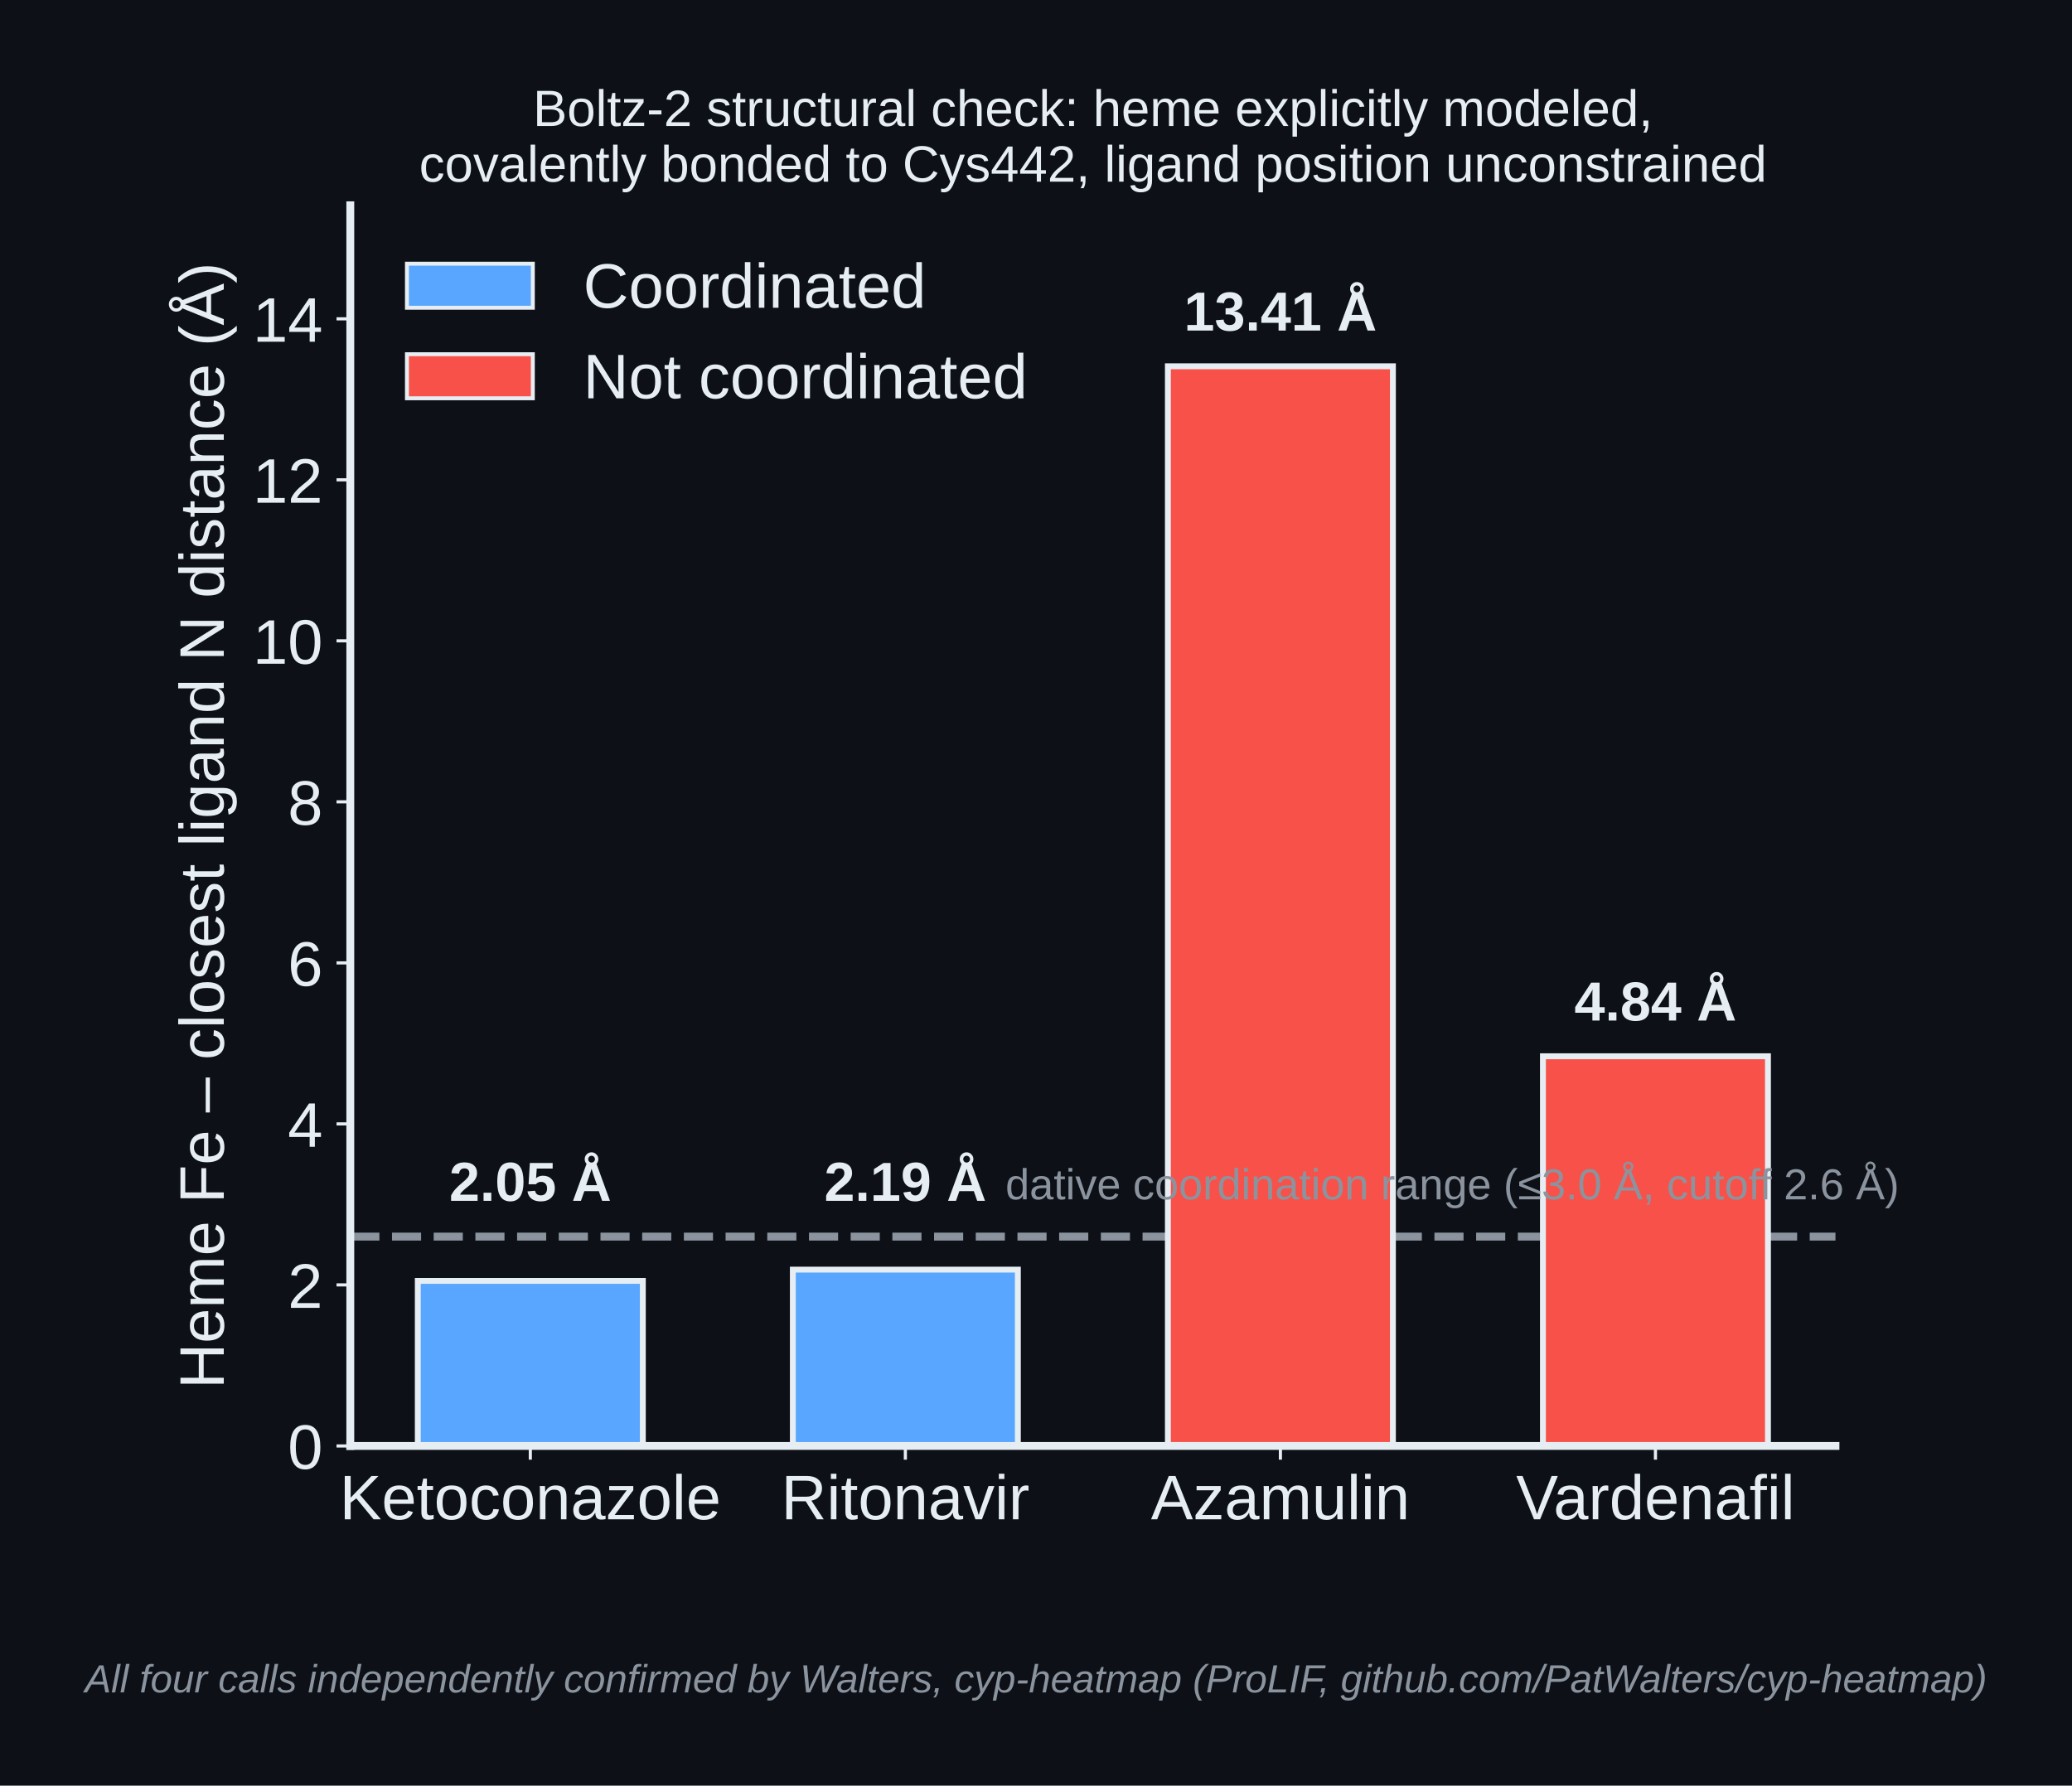
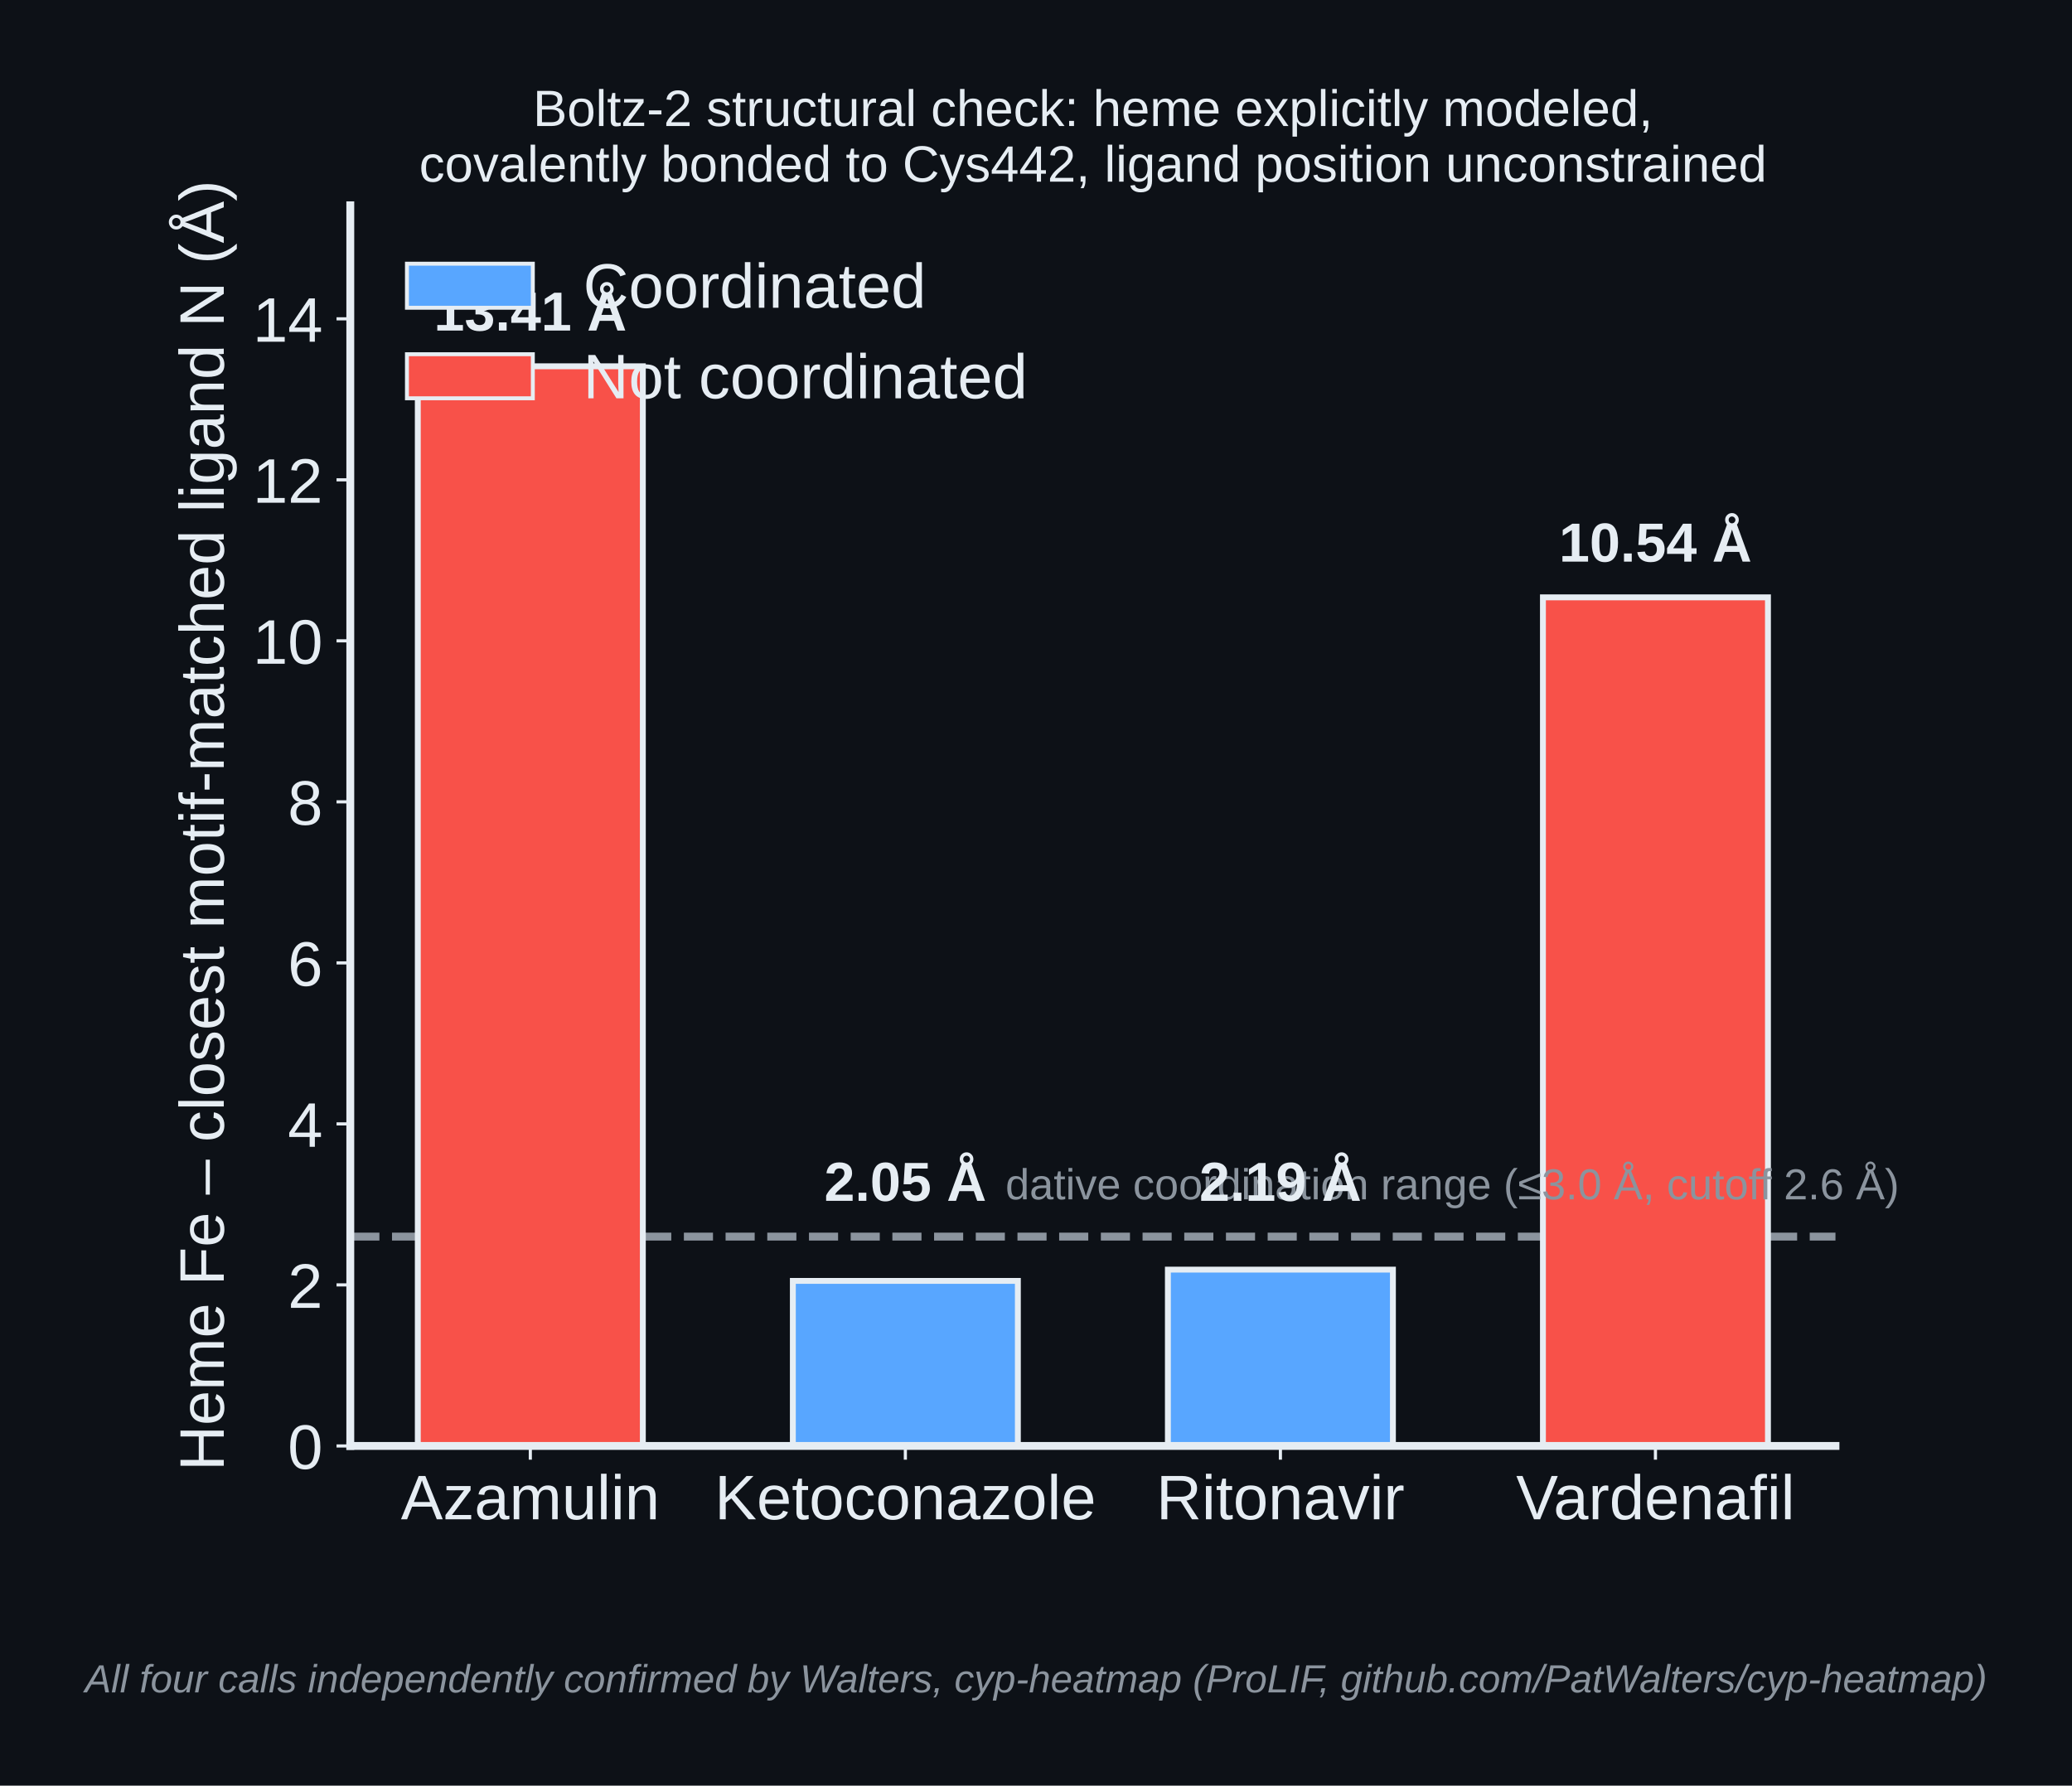
<svg xmlns="http://www.w3.org/2000/svg" xmlns:xlink="http://www.w3.org/1999/xlink" width="526.723pt" height="453.945pt" viewBox="0 0 526.723 453.945" version="1.1">
  <defs>
    <style type="text/css">*{stroke-linejoin: round; stroke-linecap: butt}</style>
  </defs>
  <g id="figure_1">
    <g id="patch_1">
      <path d="M 0 453.945  L 526.723 453.945  L 526.723 0  L 0 0  z " style="fill: #0d1117" />
    </g>
    <g id="axes_1">
      <g id="patch_2">
        <path d="M 89.049 367.585  L 466.594 367.585  L 466.594 52.188  L 89.049 52.188  z " style="fill: #0d1117" />
      </g>
      <g id="line2d_1">
-         <path d="M 89.049 314.37  L 466.594 314.37  " clip-path="url(#p2762dc6ba0)" style="fill: none; stroke-dasharray: 7.4,3.2; stroke-dashoffset: 0; stroke: #8b949e; stroke-width: 2" />
+         <path d="M 89.049 314.37  L 466.594 314.37  " clip-path="url(#p7eea63d4fb)" style="fill: none; stroke-dasharray: 7.4,3.2; stroke-dashoffset: 0; stroke: #8b949e; stroke-width: 2" />
      </g>
      <g id="patch_3">
-         <path d="M 106.21 367.585  L 163.414 367.585  L 163.414 325.627  L 106.21 325.627  z " clip-path="url(#p2762dc6ba0)" style="fill: #58a6ff; stroke: #e6edf3; stroke-width: 1.5; stroke-linejoin: miter" />
+         <path d="M 106.21 367.585  L 163.414 367.585  L 163.414 93.122  L 106.21 93.122  z " clip-path="url(#p7eea63d4fb)" style="fill: #f85149; stroke: #e6edf3; stroke-width: 1.5; stroke-linejoin: miter" />
      </g>
      <g id="patch_4">
-         <path d="M 201.55 367.585  L 258.753 367.585  L 258.753 322.762  L 201.55 322.762  z " clip-path="url(#p2762dc6ba0)" style="fill: #58a6ff; stroke: #e6edf3; stroke-width: 1.5; stroke-linejoin: miter" />
+         <path d="M 201.55 367.585  L 258.753 367.585  L 258.753 325.627  L 201.55 325.627  z " clip-path="url(#p7eea63d4fb)" style="fill: #58a6ff; stroke: #e6edf3; stroke-width: 1.5; stroke-linejoin: miter" />
      </g>
      <g id="patch_5">
-         <path d="M 296.889 367.585  L 354.093 367.585  L 354.093 93.122  L 296.889 93.122  z " clip-path="url(#p2762dc6ba0)" style="fill: #f85149; stroke: #e6edf3; stroke-width: 1.5; stroke-linejoin: miter" />
+         <path d="M 296.889 367.585  L 354.093 367.585  L 354.093 322.762  L 296.889 322.762  z " clip-path="url(#p7eea63d4fb)" style="fill: #58a6ff; stroke: #e6edf3; stroke-width: 1.5; stroke-linejoin: miter" />
      </g>
      <g id="patch_6">
-         <path d="M 392.229 367.585  L 449.432 367.585  L 449.432 268.524  L 392.229 268.524  z " clip-path="url(#p2762dc6ba0)" style="fill: #f85149; stroke: #e6edf3; stroke-width: 1.5; stroke-linejoin: miter" />
+         <path d="M 392.229 367.585  L 449.432 367.585  L 449.432 151.862  L 392.229 151.862  z " clip-path="url(#p7eea63d4fb)" style="fill: #f85149; stroke: #e6edf3; stroke-width: 1.5; stroke-linejoin: miter" />
      </g>
      <g id="matplotlib.axis_1">
        <g id="xtick_1">
          <g id="line2d_2">
            <defs>
-               <path id="m1db74a573a" d="M 0 0  L 0 3.5  " style="stroke: #e6edf3; stroke-width: 0.8" />
+               <path id="m1a195571d2" d="M 0 0  L 0 3.5  " style="stroke: #e6edf3; stroke-width: 0.8" />
            </defs>
            <g>
-               <use xlink:href="#m1db74a573a" x="134.812" y="367.585" style="fill: #e6edf3; stroke: #e6edf3; stroke-width: 0.8" />
+               <use xlink:href="#m1a195571d2" x="134.812" y="367.585" style="fill: #e6edf3; stroke: #e6edf3; stroke-width: 0.8" />
            </g>
          </g>
          <g id="text_1">
-             <text style="font-size: 16px; font-family: 'Arial', 'Helvetica', 'DejaVu Sans', 'Bitstream Vera Sans', 'Computer Modern Sans Serif', 'Lucida Grande', 'Verdana', 'Geneva', 'Lucid', 'Avant Garde', sans-serif; text-anchor: middle; fill: #e6edf3" x="134.812" y="386.233" transform="rotate(-0 134.8119 386.2331)">Ketoconazole</text>
+             <text style="font-size: 16px; font-family: 'Arial', 'Helvetica', 'DejaVu Sans', 'Bitstream Vera Sans', 'Computer Modern Sans Serif', 'Lucida Grande', 'Verdana', 'Geneva', 'Lucid', 'Avant Garde', sans-serif; text-anchor: middle; fill: #e6edf3" x="134.812" y="386.233" transform="rotate(-0 134.8119 386.2331)">Azamulin</text>
          </g>
        </g>
        <g id="xtick_2">
          <g id="line2d_3">
            <g>
-               <use xlink:href="#m1db74a573a" x="230.151" y="367.585" style="fill: #e6edf3; stroke: #e6edf3; stroke-width: 0.8" />
+               <use xlink:href="#m1a195571d2" x="230.151" y="367.585" style="fill: #e6edf3; stroke: #e6edf3; stroke-width: 0.8" />
            </g>
          </g>
          <g id="text_2">
-             <text style="font-size: 16px; font-family: 'Arial', 'Helvetica', 'DejaVu Sans', 'Bitstream Vera Sans', 'Computer Modern Sans Serif', 'Lucida Grande', 'Verdana', 'Geneva', 'Lucid', 'Avant Garde', sans-serif; text-anchor: middle; fill: #e6edf3" x="230.151" y="386.233" transform="rotate(-0 230.1514 386.2331)">Ritonavir</text>
+             <text style="font-size: 16px; font-family: 'Arial', 'Helvetica', 'DejaVu Sans', 'Bitstream Vera Sans', 'Computer Modern Sans Serif', 'Lucida Grande', 'Verdana', 'Geneva', 'Lucid', 'Avant Garde', sans-serif; text-anchor: middle; fill: #e6edf3" x="230.151" y="386.233" transform="rotate(-0 230.1514 386.2331)">Ketoconazole</text>
          </g>
        </g>
        <g id="xtick_3">
          <g id="line2d_4">
            <g>
-               <use xlink:href="#m1db74a573a" x="325.491" y="367.585" style="fill: #e6edf3; stroke: #e6edf3; stroke-width: 0.8" />
+               <use xlink:href="#m1a195571d2" x="325.491" y="367.585" style="fill: #e6edf3; stroke: #e6edf3; stroke-width: 0.8" />
            </g>
          </g>
          <g id="text_3">
-             <text style="font-size: 16px; font-family: 'Arial', 'Helvetica', 'DejaVu Sans', 'Bitstream Vera Sans', 'Computer Modern Sans Serif', 'Lucida Grande', 'Verdana', 'Geneva', 'Lucid', 'Avant Garde', sans-serif; text-anchor: middle; fill: #e6edf3" x="325.491" y="386.233" transform="rotate(-0 325.491 386.2331)">Azamulin</text>
+             <text style="font-size: 16px; font-family: 'Arial', 'Helvetica', 'DejaVu Sans', 'Bitstream Vera Sans', 'Computer Modern Sans Serif', 'Lucida Grande', 'Verdana', 'Geneva', 'Lucid', 'Avant Garde', sans-serif; text-anchor: middle; fill: #e6edf3" x="325.491" y="386.233" transform="rotate(-0 325.491 386.2331)">Ritonavir</text>
          </g>
        </g>
        <g id="xtick_4">
          <g id="line2d_5">
            <g>
-               <use xlink:href="#m1db74a573a" x="420.831" y="367.585" style="fill: #e6edf3; stroke: #e6edf3; stroke-width: 0.8" />
+               <use xlink:href="#m1a195571d2" x="420.831" y="367.585" style="fill: #e6edf3; stroke: #e6edf3; stroke-width: 0.8" />
            </g>
          </g>
          <g id="text_4">
            <text style="font-size: 16px; font-family: 'Arial', 'Helvetica', 'DejaVu Sans', 'Bitstream Vera Sans', 'Computer Modern Sans Serif', 'Lucida Grande', 'Verdana', 'Geneva', 'Lucid', 'Avant Garde', sans-serif; text-anchor: middle; fill: #e6edf3" x="420.831" y="386.233" transform="rotate(-0 420.8306 386.2331)">Vardenafil</text>
          </g>
        </g>
      </g>
      <g id="matplotlib.axis_2">
        <g id="ytick_1">
          <g id="line2d_6">
            <defs>
-               <path id="m3fae1ed53a" d="M 0 0  L -3.5 0  " style="stroke: #e6edf3; stroke-width: 0.8" />
+               <path id="mcfc12a9068" d="M 0 0  L -3.5 0  " style="stroke: #e6edf3; stroke-width: 0.8" />
            </defs>
            <g>
-               <use xlink:href="#m3fae1ed53a" x="89.049" y="367.585" style="fill: #e6edf3; stroke: #e6edf3; stroke-width: 0.8" />
+               <use xlink:href="#mcfc12a9068" x="89.049" y="367.585" style="fill: #e6edf3; stroke: #e6edf3; stroke-width: 0.8" />
            </g>
          </g>
          <g id="text_5">
            <text style="font-size: 16px; font-family: 'Arial', 'Helvetica', 'DejaVu Sans', 'Bitstream Vera Sans', 'Computer Modern Sans Serif', 'Lucida Grande', 'Verdana', 'Geneva', 'Lucid', 'Avant Garde', sans-serif; text-anchor: end; fill: #e6edf3" x="82.049" y="373.409" transform="rotate(-0 82.04891 373.4088)">0</text>
          </g>
        </g>
        <g id="ytick_2">
          <g id="line2d_7">
            <g>
-               <use xlink:href="#m3fae1ed53a" x="89.049" y="326.651" style="fill: #e6edf3; stroke: #e6edf3; stroke-width: 0.8" />
+               <use xlink:href="#mcfc12a9068" x="89.049" y="326.651" style="fill: #e6edf3; stroke: #e6edf3; stroke-width: 0.8" />
            </g>
          </g>
          <g id="text_6">
            <text style="font-size: 16px; font-family: 'Arial', 'Helvetica', 'DejaVu Sans', 'Bitstream Vera Sans', 'Computer Modern Sans Serif', 'Lucida Grande', 'Verdana', 'Geneva', 'Lucid', 'Avant Garde', sans-serif; text-anchor: end; fill: #e6edf3" x="82.049" y="332.475" transform="rotate(-0 82.04891 332.4748)">2</text>
          </g>
        </g>
        <g id="ytick_3">
          <g id="line2d_8">
            <g>
-               <use xlink:href="#m3fae1ed53a" x="89.049" y="285.717" style="fill: #e6edf3; stroke: #e6edf3; stroke-width: 0.8" />
+               <use xlink:href="#mcfc12a9068" x="89.049" y="285.717" style="fill: #e6edf3; stroke: #e6edf3; stroke-width: 0.8" />
            </g>
          </g>
          <g id="text_7">
            <text style="font-size: 16px; font-family: 'Arial', 'Helvetica', 'DejaVu Sans', 'Bitstream Vera Sans', 'Computer Modern Sans Serif', 'Lucida Grande', 'Verdana', 'Geneva', 'Lucid', 'Avant Garde', sans-serif; text-anchor: end; fill: #e6edf3" x="82.049" y="291.541" transform="rotate(-0 82.04891 291.5408)">4</text>
          </g>
        </g>
        <g id="ytick_4">
          <g id="line2d_9">
            <g>
-               <use xlink:href="#m3fae1ed53a" x="89.049" y="244.783" style="fill: #e6edf3; stroke: #e6edf3; stroke-width: 0.8" />
+               <use xlink:href="#mcfc12a9068" x="89.049" y="244.783" style="fill: #e6edf3; stroke: #e6edf3; stroke-width: 0.8" />
            </g>
          </g>
          <g id="text_8">
            <text style="font-size: 16px; font-family: 'Arial', 'Helvetica', 'DejaVu Sans', 'Bitstream Vera Sans', 'Computer Modern Sans Serif', 'Lucida Grande', 'Verdana', 'Geneva', 'Lucid', 'Avant Garde', sans-serif; text-anchor: end; fill: #e6edf3" x="82.049" y="250.607" transform="rotate(-0 82.04891 250.6067)">6</text>
          </g>
        </g>
        <g id="ytick_5">
          <g id="line2d_10">
            <g>
-               <use xlink:href="#m3fae1ed53a" x="89.049" y="203.848" style="fill: #e6edf3; stroke: #e6edf3; stroke-width: 0.8" />
+               <use xlink:href="#mcfc12a9068" x="89.049" y="203.848" style="fill: #e6edf3; stroke: #e6edf3; stroke-width: 0.8" />
            </g>
          </g>
          <g id="text_9">
            <text style="font-size: 16px; font-family: 'Arial', 'Helvetica', 'DejaVu Sans', 'Bitstream Vera Sans', 'Computer Modern Sans Serif', 'Lucida Grande', 'Verdana', 'Geneva', 'Lucid', 'Avant Garde', sans-serif; text-anchor: end; fill: #e6edf3" x="82.049" y="209.673" transform="rotate(-0 82.04891 209.6727)">8</text>
          </g>
        </g>
        <g id="ytick_6">
          <g id="line2d_11">
            <g>
-               <use xlink:href="#m3fae1ed53a" x="89.049" y="162.914" style="fill: #e6edf3; stroke: #e6edf3; stroke-width: 0.8" />
+               <use xlink:href="#mcfc12a9068" x="89.049" y="162.914" style="fill: #e6edf3; stroke: #e6edf3; stroke-width: 0.8" />
            </g>
          </g>
          <g id="text_10">
            <text style="font-size: 16px; font-family: 'Arial', 'Helvetica', 'DejaVu Sans', 'Bitstream Vera Sans', 'Computer Modern Sans Serif', 'Lucida Grande', 'Verdana', 'Geneva', 'Lucid', 'Avant Garde', sans-serif; text-anchor: end; fill: #e6edf3" x="82.049" y="168.739" transform="rotate(-0 82.04891 168.7387)">10</text>
          </g>
        </g>
        <g id="ytick_7">
          <g id="line2d_12">
            <g>
-               <use xlink:href="#m3fae1ed53a" x="89.049" y="121.98" style="fill: #e6edf3; stroke: #e6edf3; stroke-width: 0.8" />
+               <use xlink:href="#mcfc12a9068" x="89.049" y="121.98" style="fill: #e6edf3; stroke: #e6edf3; stroke-width: 0.8" />
            </g>
          </g>
          <g id="text_11">
            <text style="font-size: 16px; font-family: 'Arial', 'Helvetica', 'DejaVu Sans', 'Bitstream Vera Sans', 'Computer Modern Sans Serif', 'Lucida Grande', 'Verdana', 'Geneva', 'Lucid', 'Avant Garde', sans-serif; text-anchor: end; fill: #e6edf3" x="82.049" y="127.805" transform="rotate(-0 82.04891 127.8046)">12</text>
          </g>
        </g>
        <g id="ytick_8">
          <g id="line2d_13">
            <g>
-               <use xlink:href="#m3fae1ed53a" x="89.049" y="81.046" style="fill: #e6edf3; stroke: #e6edf3; stroke-width: 0.8" />
+               <use xlink:href="#mcfc12a9068" x="89.049" y="81.046" style="fill: #e6edf3; stroke: #e6edf3; stroke-width: 0.8" />
            </g>
          </g>
          <g id="text_12">
            <text style="font-size: 16px; font-family: 'Arial', 'Helvetica', 'DejaVu Sans', 'Bitstream Vera Sans', 'Computer Modern Sans Serif', 'Lucida Grande', 'Verdana', 'Geneva', 'Lucid', 'Avant Garde', sans-serif; text-anchor: end; fill: #e6edf3" x="82.049" y="86.871" transform="rotate(-0 82.04891 86.87061)">14</text>
          </g>
        </g>
        <g id="text_13">
-           <text style="font-size: 16px; font-family: 'Arial', 'Helvetica', 'DejaVu Sans', 'Bitstream Vera Sans', 'Computer Modern Sans Serif', 'Lucida Grande', 'Verdana', 'Geneva', 'Lucid', 'Avant Garde', sans-serif; text-anchor: middle; fill: #e6edf3" x="56.886" y="209.886" transform="rotate(-90 56.88641 209.8863)">Heme Fe – closest ligand N distance (Å)</text>
+           <text style="font-size: 16px; font-family: 'Arial', 'Helvetica', 'DejaVu Sans', 'Bitstream Vera Sans', 'Computer Modern Sans Serif', 'Lucida Grande', 'Verdana', 'Geneva', 'Lucid', 'Avant Garde', sans-serif; text-anchor: middle; fill: #e6edf3" x="56.886" y="209.886" transform="rotate(-90 56.88641 209.8863)">Heme Fe – closest motif-matched ligand N (Å)</text>
        </g>
      </g>
      <g id="patch_7">
        <path d="M 89.049 367.585  L 89.049 52.188  " style="fill: none; stroke: #e6edf3; stroke-width: 2; stroke-linejoin: miter; stroke-linecap: square" />
      </g>
      <g id="patch_8">
        <path d="M 89.049 367.585  L 466.594 367.585  " style="fill: none; stroke: #e6edf3; stroke-width: 2; stroke-linejoin: miter; stroke-linecap: square" />
      </g>
      <g id="text_14">
        <text style="font-size: 11px; font-family: 'Arial', 'Helvetica', 'DejaVu Sans', 'Bitstream Vera Sans', 'Computer Modern Sans Serif', 'Lucida Grande', 'Verdana', 'Geneva', 'Lucid', 'Avant Garde', sans-serif; text-anchor: end; fill: #8b949e" x="482.801" y="304.892" transform="rotate(-0 482.8013 304.8918)">dative coordination range (≤3.0 Å, cutoff 2.6 Å)</text>
      </g>
      <g id="text_15">
-         <text style="font-weight: 700; font-size: 14px; font-family: 'Arial', 'Helvetica', 'DejaVu Sans', 'Bitstream Vera Sans', 'Computer Modern Sans Serif', 'Lucida Grande', 'Verdana', 'Geneva', 'Lucid', 'Avant Garde', sans-serif; text-anchor: middle; fill: #e6edf3" x="134.812" y="305.284" transform="rotate(-0 134.8119 305.284)">2.05 Å</text>
+         <text style="font-weight: 700; font-size: 14px; font-family: 'Arial', 'Helvetica', 'DejaVu Sans', 'Bitstream Vera Sans', 'Computer Modern Sans Serif', 'Lucida Grande', 'Verdana', 'Geneva', 'Lucid', 'Avant Garde', sans-serif; text-anchor: middle; fill: #e6edf3" x="134.812" y="84.036" transform="rotate(-0 134.8119 84.03554)">13.41 Å</text>
      </g>
      <g id="text_16">
-         <text style="font-weight: 700; font-size: 14px; font-family: 'Arial', 'Helvetica', 'DejaVu Sans', 'Bitstream Vera Sans', 'Computer Modern Sans Serif', 'Lucida Grande', 'Verdana', 'Geneva', 'Lucid', 'Avant Garde', sans-serif; text-anchor: middle; fill: #e6edf3" x="230.151" y="305.284" transform="rotate(-0 230.1514 305.284)">2.19 Å</text>
+         <text style="font-weight: 700; font-size: 14px; font-family: 'Arial', 'Helvetica', 'DejaVu Sans', 'Bitstream Vera Sans', 'Computer Modern Sans Serif', 'Lucida Grande', 'Verdana', 'Geneva', 'Lucid', 'Avant Garde', sans-serif; text-anchor: middle; fill: #e6edf3" x="230.151" y="305.284" transform="rotate(-0 230.1514 305.284)">2.05 Å</text>
      </g>
      <g id="text_17">
-         <text style="font-weight: 700; font-size: 14px; font-family: 'Arial', 'Helvetica', 'DejaVu Sans', 'Bitstream Vera Sans', 'Computer Modern Sans Serif', 'Lucida Grande', 'Verdana', 'Geneva', 'Lucid', 'Avant Garde', sans-serif; text-anchor: middle; fill: #e6edf3" x="325.491" y="84.036" transform="rotate(-0 325.491 84.03554)">13.41 Å</text>
+         <text style="font-weight: 700; font-size: 14px; font-family: 'Arial', 'Helvetica', 'DejaVu Sans', 'Bitstream Vera Sans', 'Computer Modern Sans Serif', 'Lucida Grande', 'Verdana', 'Geneva', 'Lucid', 'Avant Garde', sans-serif; text-anchor: middle; fill: #e6edf3" x="325.491" y="305.284" transform="rotate(-0 325.491 305.284)">2.19 Å</text>
      </g>
      <g id="text_18">
-         <text style="font-weight: 700; font-size: 14px; font-family: 'Arial', 'Helvetica', 'DejaVu Sans', 'Bitstream Vera Sans', 'Computer Modern Sans Serif', 'Lucida Grande', 'Verdana', 'Geneva', 'Lucid', 'Avant Garde', sans-serif; text-anchor: middle; fill: #e6edf3" x="420.831" y="259.438" transform="rotate(-0 420.8306 259.4379)">4.84 Å</text>
+         <text style="font-weight: 700; font-size: 14px; font-family: 'Arial', 'Helvetica', 'DejaVu Sans', 'Bitstream Vera Sans', 'Computer Modern Sans Serif', 'Lucida Grande', 'Verdana', 'Geneva', 'Lucid', 'Avant Garde', sans-serif; text-anchor: middle; fill: #e6edf3" x="420.831" y="142.776" transform="rotate(-0 420.8306 142.7759)">10.54 Å</text>
      </g>
      <g id="text_19">
        <text style="font-size: 13px; font-family: 'Arial', 'Helvetica', 'DejaVu Sans', 'Bitstream Vera Sans', 'Computer Modern Sans Serif', 'Lucida Grande', 'Verdana', 'Geneva', 'Lucid', 'Avant Garde', sans-serif; fill: #e6edf3" transform="translate(135.4925 32.03872)">Boltz-2 structural check: heme explicitly modeled,</text>
        <text style="font-size: 13px; font-family: 'Arial', 'Helvetica', 'DejaVu Sans', 'Bitstream Vera Sans', 'Computer Modern Sans Serif', 'Lucida Grande', 'Verdana', 'Geneva', 'Lucid', 'Avant Garde', sans-serif; fill: #e6edf3" transform="translate(106.5513 46.1879)">covalently bonded to Cys442, ligand position unconstrained</text>
      </g>
      <g id="legend_1">
        <g id="patch_9">
          <path d="M 103.449 78.236  L 135.449 78.236  L 135.449 67.036  L 103.449 67.036  z " style="fill: #58a6ff; stroke: #e6edf3; stroke-linejoin: miter" />
        </g>
        <g id="text_20">
          <text style="font-size: 16px; font-family: 'Arial', 'Helvetica', 'DejaVu Sans', 'Bitstream Vera Sans', 'Computer Modern Sans Serif', 'Lucida Grande', 'Verdana', 'Geneva', 'Lucid', 'Avant Garde', sans-serif; text-anchor: start; fill: #e6edf3" x="148.249" y="78.236" transform="rotate(-0 148.2489 78.23634)">Coordinated</text>
        </g>
        <g id="patch_10">
          <path d="M 103.449 101.252  L 135.449 101.252  L 135.449 90.052  L 103.449 90.052  z " style="fill: #f85149; stroke: #e6edf3; stroke-linejoin: miter" />
        </g>
        <g id="text_21">
          <text style="font-size: 16px; font-family: 'Arial', 'Helvetica', 'DejaVu Sans', 'Bitstream Vera Sans', 'Computer Modern Sans Serif', 'Lucida Grande', 'Verdana', 'Geneva', 'Lucid', 'Avant Garde', sans-serif; text-anchor: start; fill: #e6edf3" x="148.249" y="101.252" transform="rotate(-0 148.2489 101.252)">Not coordinated</text>
        </g>
      </g>
    </g>
    <g id="text_22">
      <text style="font-style: italic; font-size: 10px; font-family: 'Arial', 'Helvetica', 'DejaVu Sans', 'Bitstream Vera Sans', 'Computer Modern Sans Serif', 'Lucida Grande', 'Verdana', 'Geneva', 'Lucid', 'Avant Garde', sans-serif; text-anchor: middle; fill: #8b949e" x="263.362" y="430.24" transform="rotate(-0 263.3617 430.2403)">All four calls independently confirmed by Walters, cyp-heatmap (ProLIF, github.com/PatWalters/cyp-heatmap)</text>
    </g>
  </g>
  <defs>
-     <clipPath id="p2762dc6ba0">
+     <clipPath id="p7eea63d4fb">
      <rect x="89.049" y="52.188" width="377.545" height="315.397" />
    </clipPath>
  </defs>
</svg>
